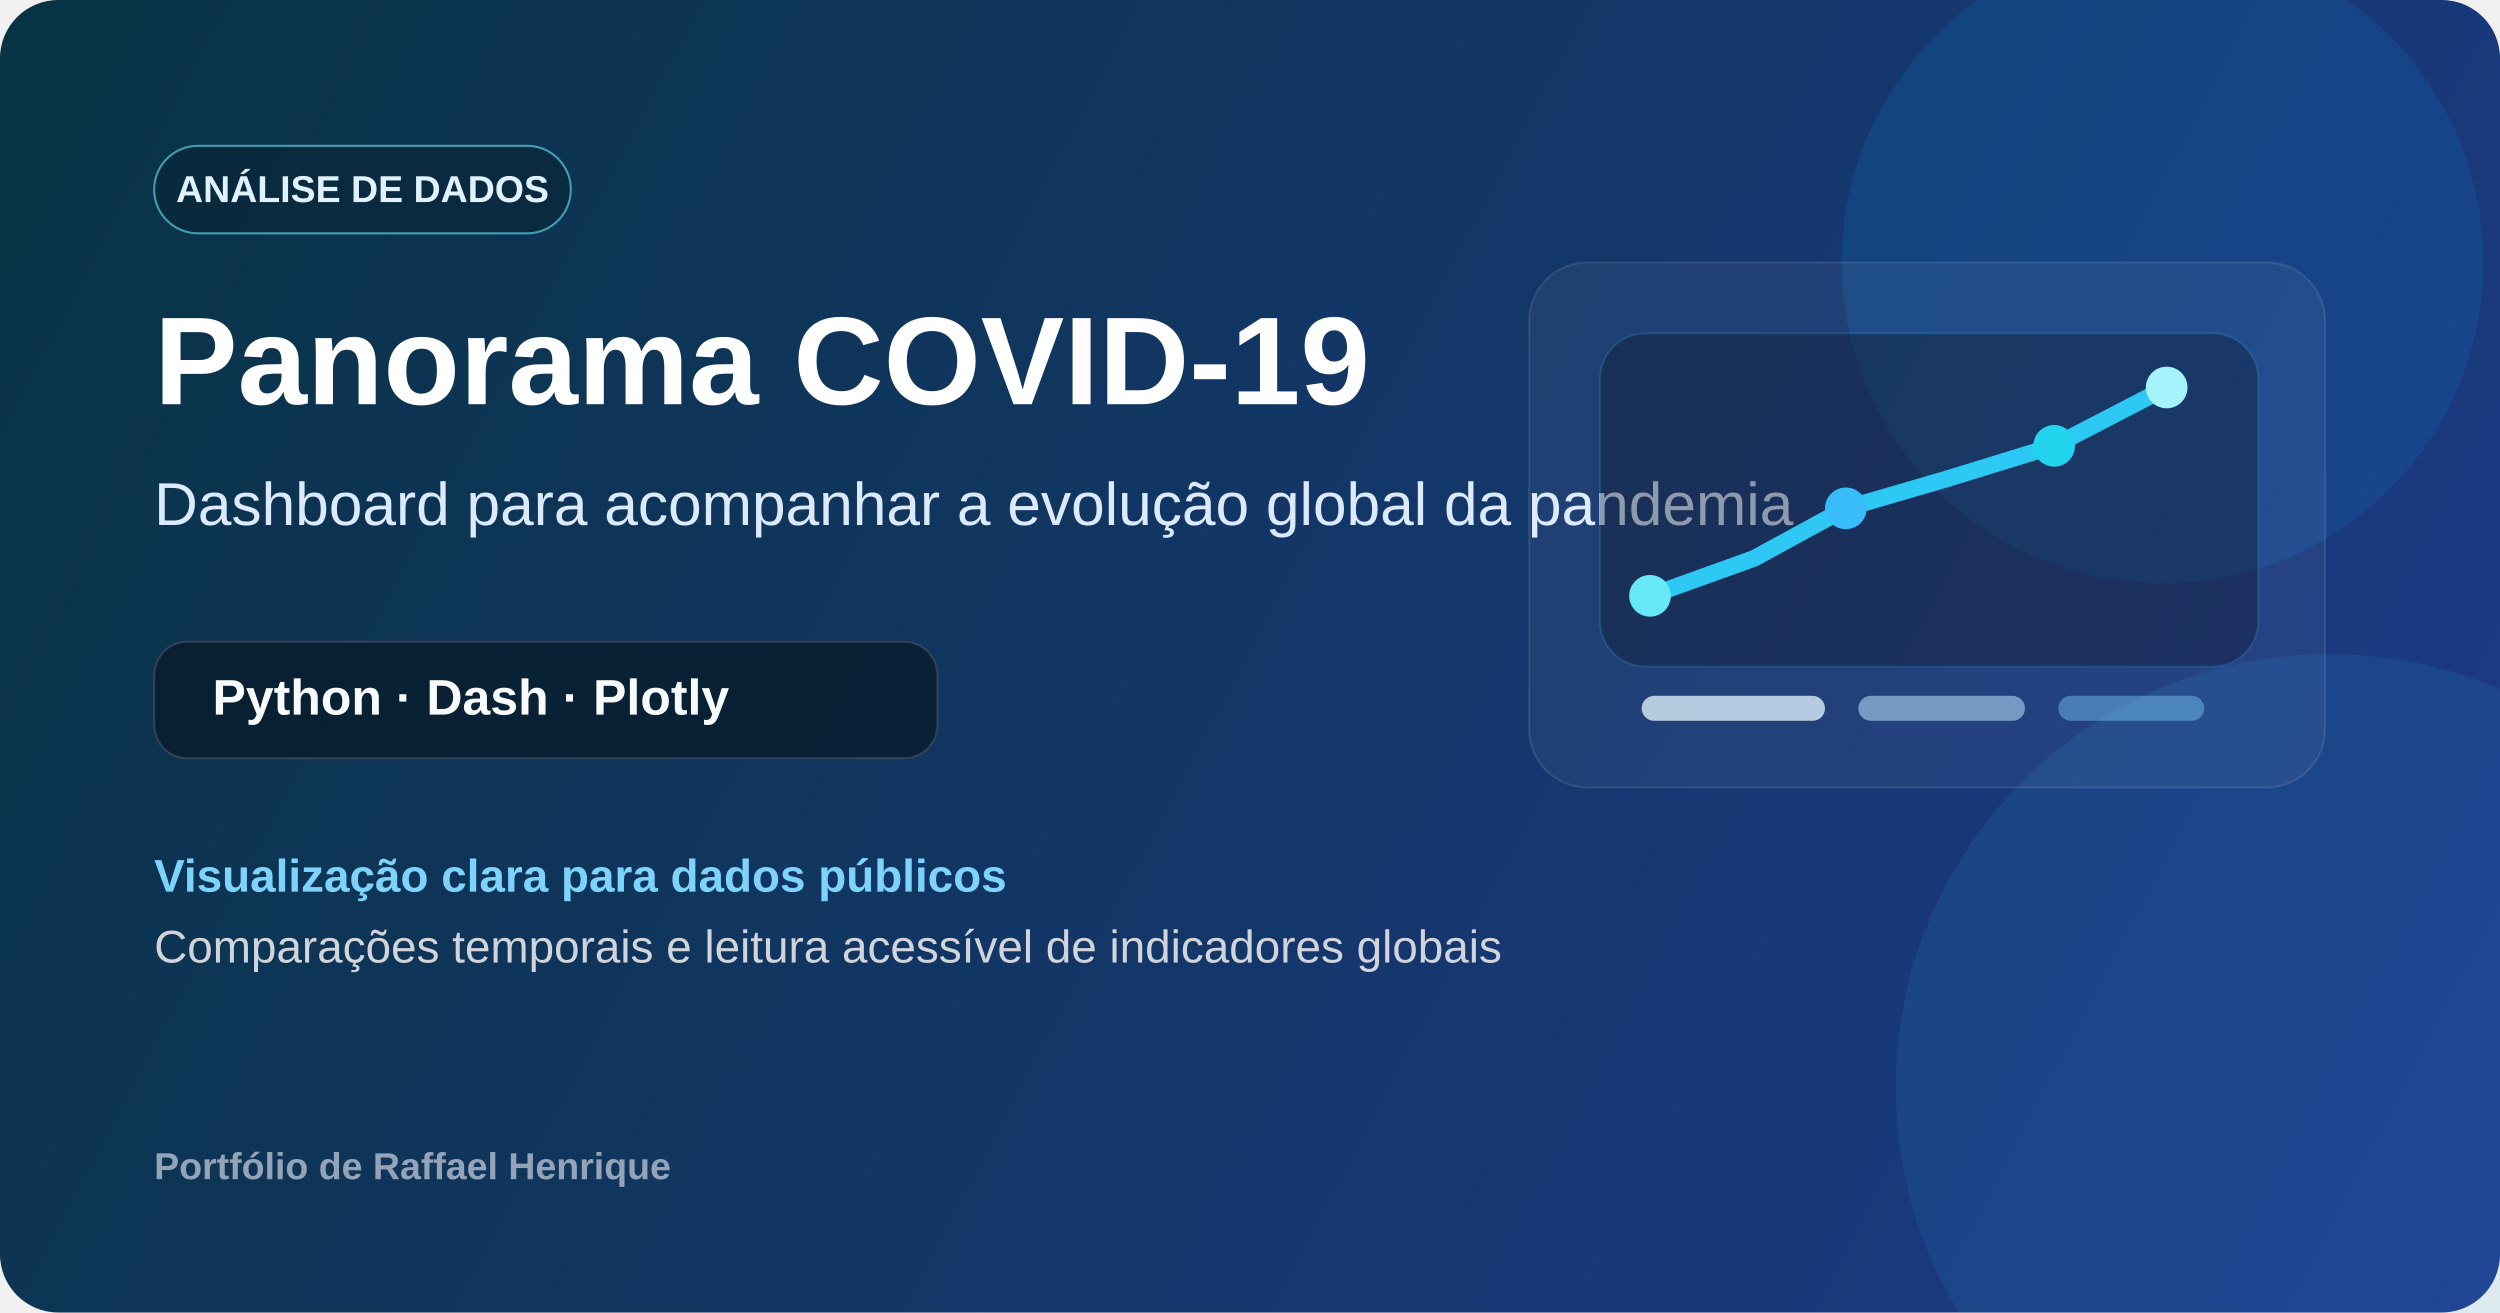
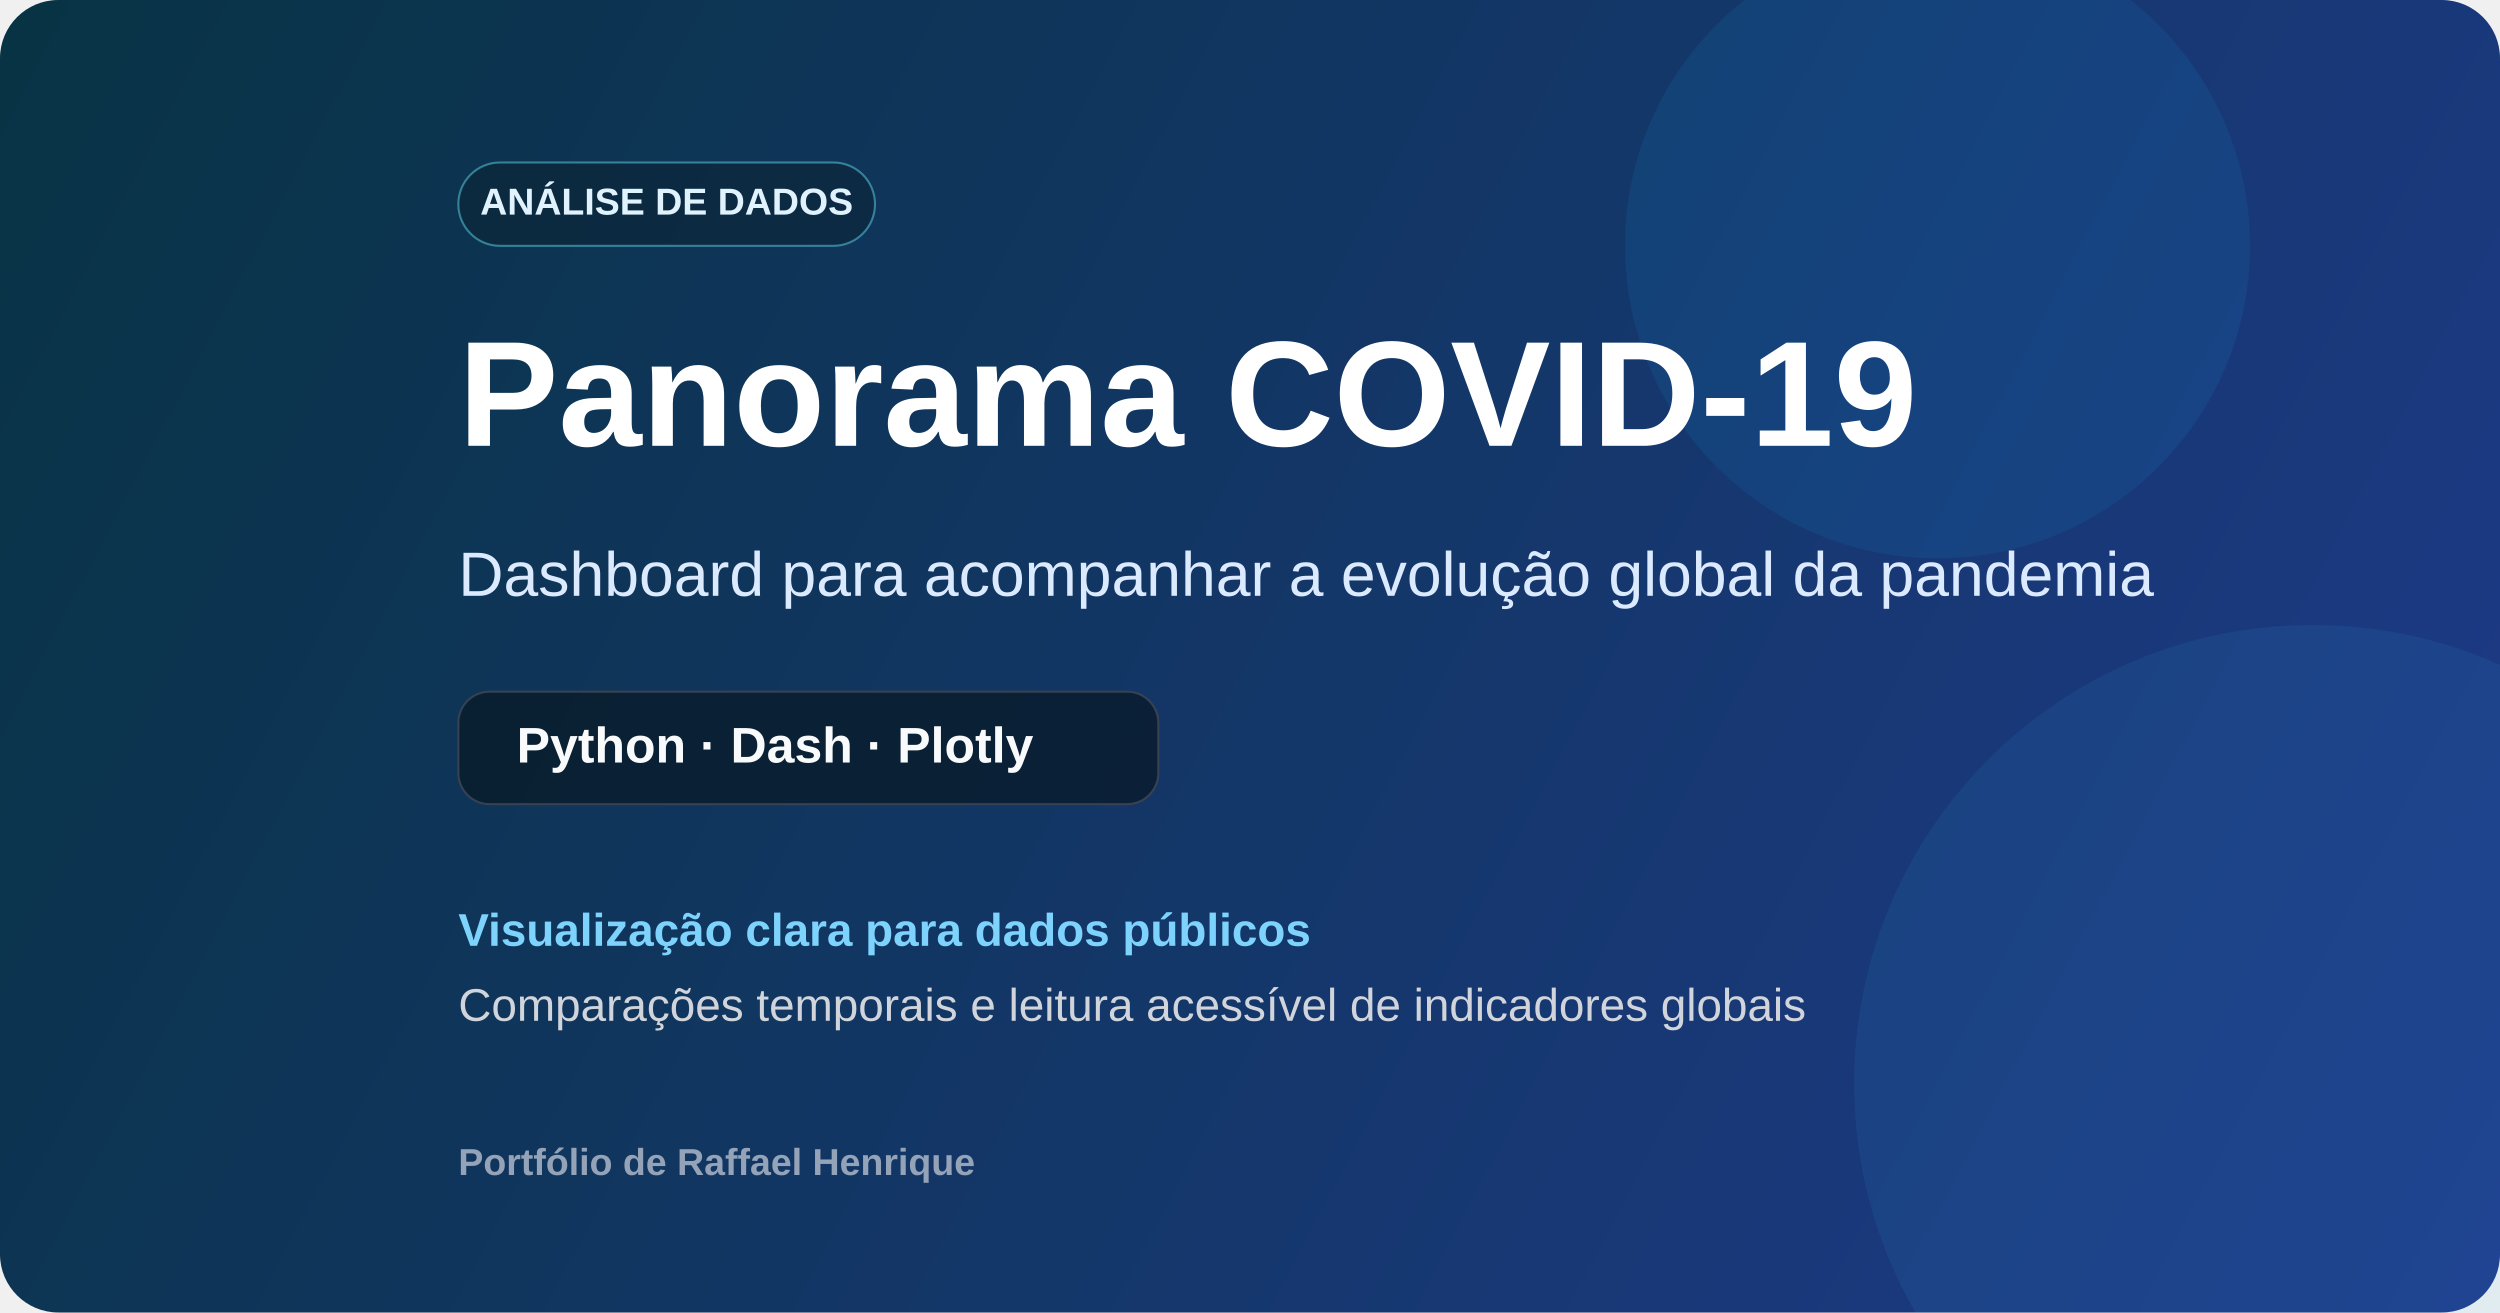
<svg xmlns="http://www.w3.org/2000/svg" width="1200" height="630" viewBox="0 0 1200 630" fill="none">
  <defs>
    <linearGradient id="bg" x1="0" y1="0" x2="1200" y2="630" gradientUnits="userSpaceOnUse">
      <stop stop-color="#083344" />
      <stop offset="1" stop-color="#1E3A8A" />
    </linearGradient>
-     <linearGradient id="accent" x1="0" y1="0" x2="1" y2="1">
-       <stop stop-color="#38BDF8" />
-       <stop offset="1" stop-color="#22D3EE" />
-     </linearGradient>
  </defs>
  <rect width="1200" height="630" rx="28" fill="url(#bg)" />
-   <circle cx="1038" cy="126" r="154" fill="#0EA5E9" fill-opacity="0.12" />
-   <circle cx="1118" cy="522" r="208" fill="#38BDF8" fill-opacity="0.10" />
-   <rect x="74" y="70" width="200" height="42" rx="21" fill="#0A2434" fill-opacity="0.58" stroke="#67E8F9" stroke-opacity="0.60" />
-   <text x="174" y="97" text-anchor="middle" fill="#E0F2FE" font-family="Segoe UI, Arial, sans-serif" font-size="18" font-weight="700">ANÁLISE DE DADOS</text>
-   <text x="74" y="194" fill="#FFFFFF" font-family="Segoe UI, Arial, sans-serif" font-size="60" font-weight="800">Panorama COVID-19</text>
-   <text x="74" y="252" fill="#DBEAFE" font-family="Segoe UI, Arial, sans-serif" font-size="29" font-weight="500">Dashboard para acompanhar a evolução global da pandemia</text>
-   <rect x="74" y="308" width="376" height="56" rx="16" fill="#081A28" fill-opacity="0.74" stroke="#334155" />
-   <text x="102" y="343" fill="#F8FAFC" font-family="Segoe UI, Arial, sans-serif" font-size="24" font-weight="700">Python · Dash · Plotly</text>
-   <text x="74" y="428" fill="#7DD3FC" font-family="Segoe UI, Arial, sans-serif" font-size="22" font-weight="700">Visualização clara para dados públicos</text>
-   <text x="74" y="462" fill="#D1D5DB" font-family="Segoe UI, Arial, sans-serif" font-size="22" font-weight="500">Comparações temporais e leitura acessível de indicadores globais</text>
-   <rect x="734" y="126" width="382" height="252" rx="28" fill="#FFFFFF" fill-opacity="0.05" stroke="#FFFFFF" stroke-opacity="0.10" />
-   <rect x="768" y="160" width="316" height="160" rx="22" fill="#0F172A" fill-opacity="0.38" stroke="#38BDF8" stroke-opacity="0.18" />
-   <path d="M792 286L842 268L886 244L934 230L986 214L1040 186" stroke="url(#accent)" stroke-width="8" stroke-linecap="round" stroke-linejoin="round" />
-   <circle cx="792" cy="286" r="10" fill="#67E8F9" />
-   <circle cx="886" cy="244" r="10" fill="#38BDF8" />
-   <circle cx="986" cy="214" r="10" fill="#22D3EE" />
-   <circle cx="1040" cy="186" r="10" fill="#A5F3FC" />
-   <rect x="788" y="334" width="88" height="12" rx="6" fill="#E0F2FE" fill-opacity="0.78" />
-   <rect x="892" y="334" width="80" height="12" rx="6" fill="#BAE6FD" fill-opacity="0.54" />
-   <rect x="988" y="334" width="70" height="12" rx="6" fill="#7DD3FC" fill-opacity="0.42" />
-   <text x="74" y="566" fill="#94A3B8" font-family="Segoe UI, Arial, sans-serif" font-size="18" font-weight="600">Portfólio de Raffael Henrique</text>
+   <circle cx="930" cy="118" r="150" fill="#0EA5E9" fill-opacity="0.10" />
+   <circle cx="1110" cy="520" r="220" fill="#38BDF8" fill-opacity="0.08" />
+   <rect x="220" y="78" width="200" height="40" rx="20" fill="#0A2434" fill-opacity="0.60" stroke="#67E8F9" stroke-opacity="0.45" />
+   <text x="320" y="103" text-anchor="middle" fill="#E0F2FE" font-family="Segoe UI, Arial, sans-serif" font-size="18" font-weight="700">ANÁLISE DE DADOS</text>
+   <text x="220" y="214" fill="#FFFFFF" font-family="Segoe UI, Arial, sans-serif" font-size="72" font-weight="800">Panorama COVID-19</text>
+   <text x="220" y="286" fill="#DBEAFE" font-family="Segoe UI, Arial, sans-serif" font-size="30" font-weight="500">Dashboard para acompanhar a evolução global da pandemia</text>
+   <rect x="220" y="332" width="336" height="54" rx="15" fill="#081A28" fill-opacity="0.76" stroke="#374151" />
+   <text x="248" y="366" fill="#F8FAFC" font-family="Segoe UI, Arial, sans-serif" font-size="24" font-weight="700">Python · Dash · Plotly</text>
+   <text x="220" y="454" fill="#7DD3FC" font-family="Segoe UI, Arial, sans-serif" font-size="22" font-weight="700">Visualização clara para dados públicos</text>
+   <text x="220" y="490" fill="#D1D5DB" font-family="Segoe UI, Arial, sans-serif" font-size="22" font-weight="500">Comparações temporais e leitura acessível de indicadores globais</text>
+   <text x="220" y="564" fill="#94A3B8" font-family="Segoe UI, Arial, sans-serif" font-size="18" font-weight="600">Portfólio de Raffael Henrique</text>
</svg>
